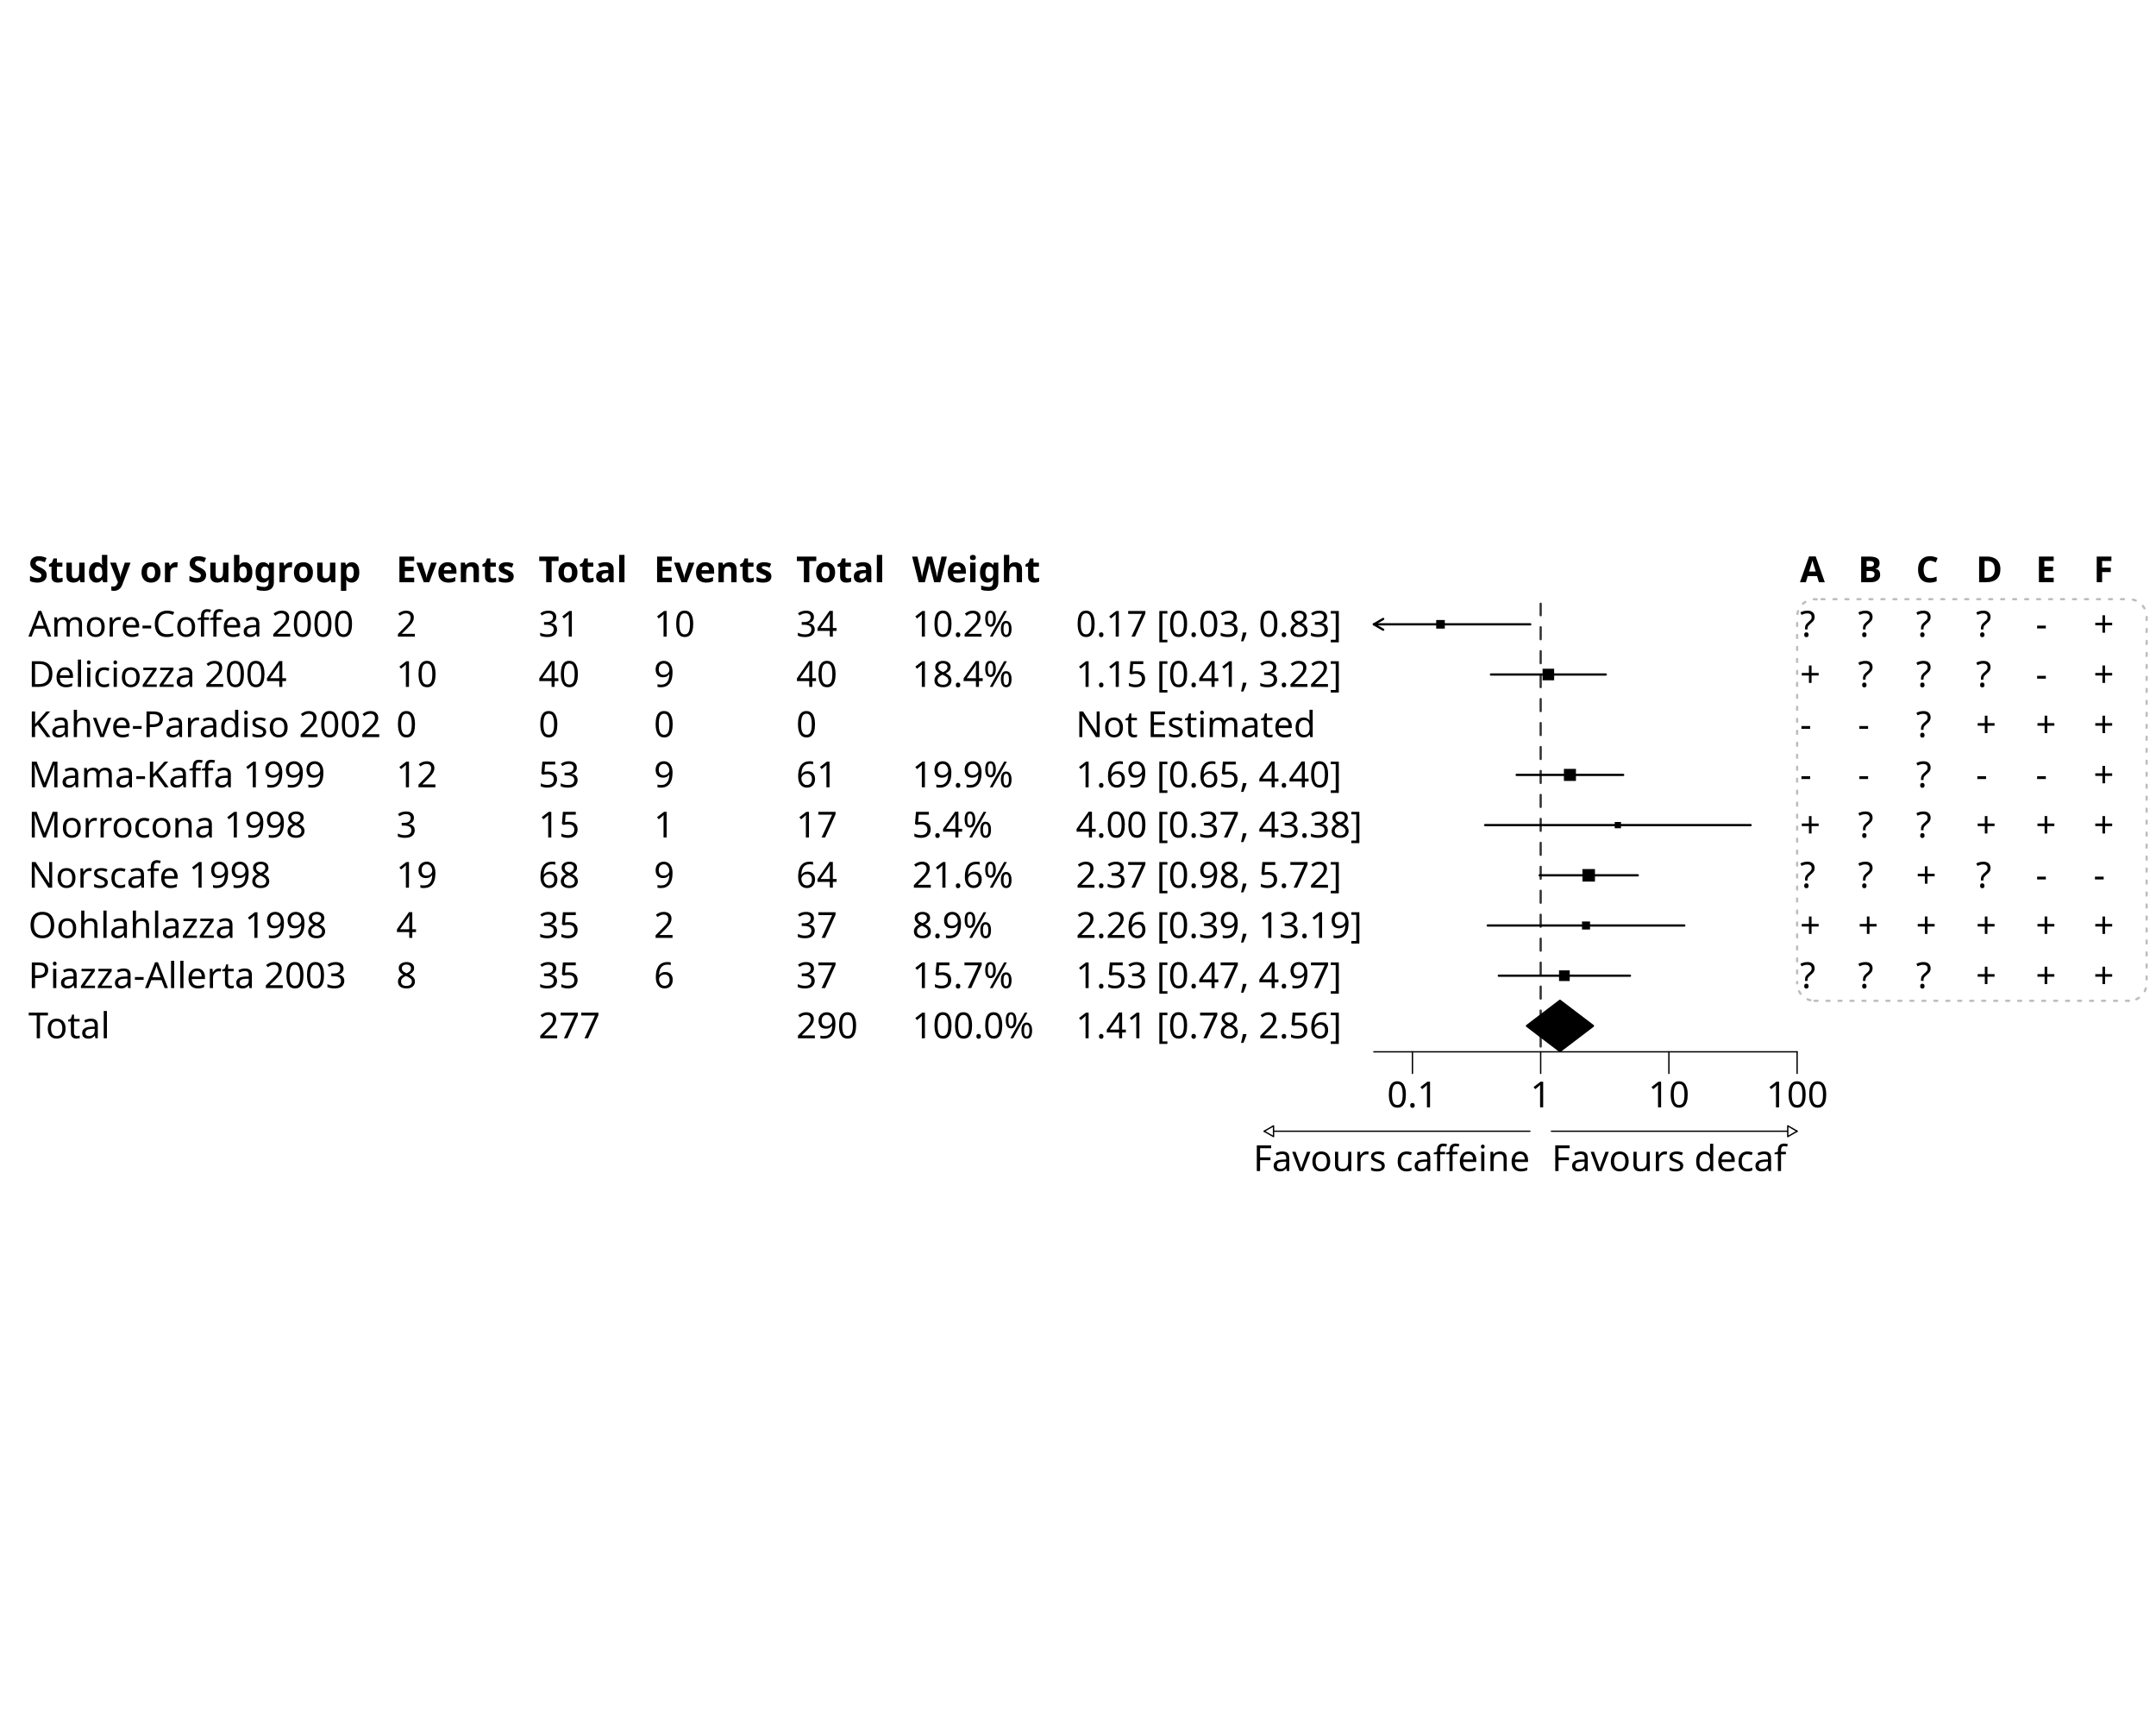
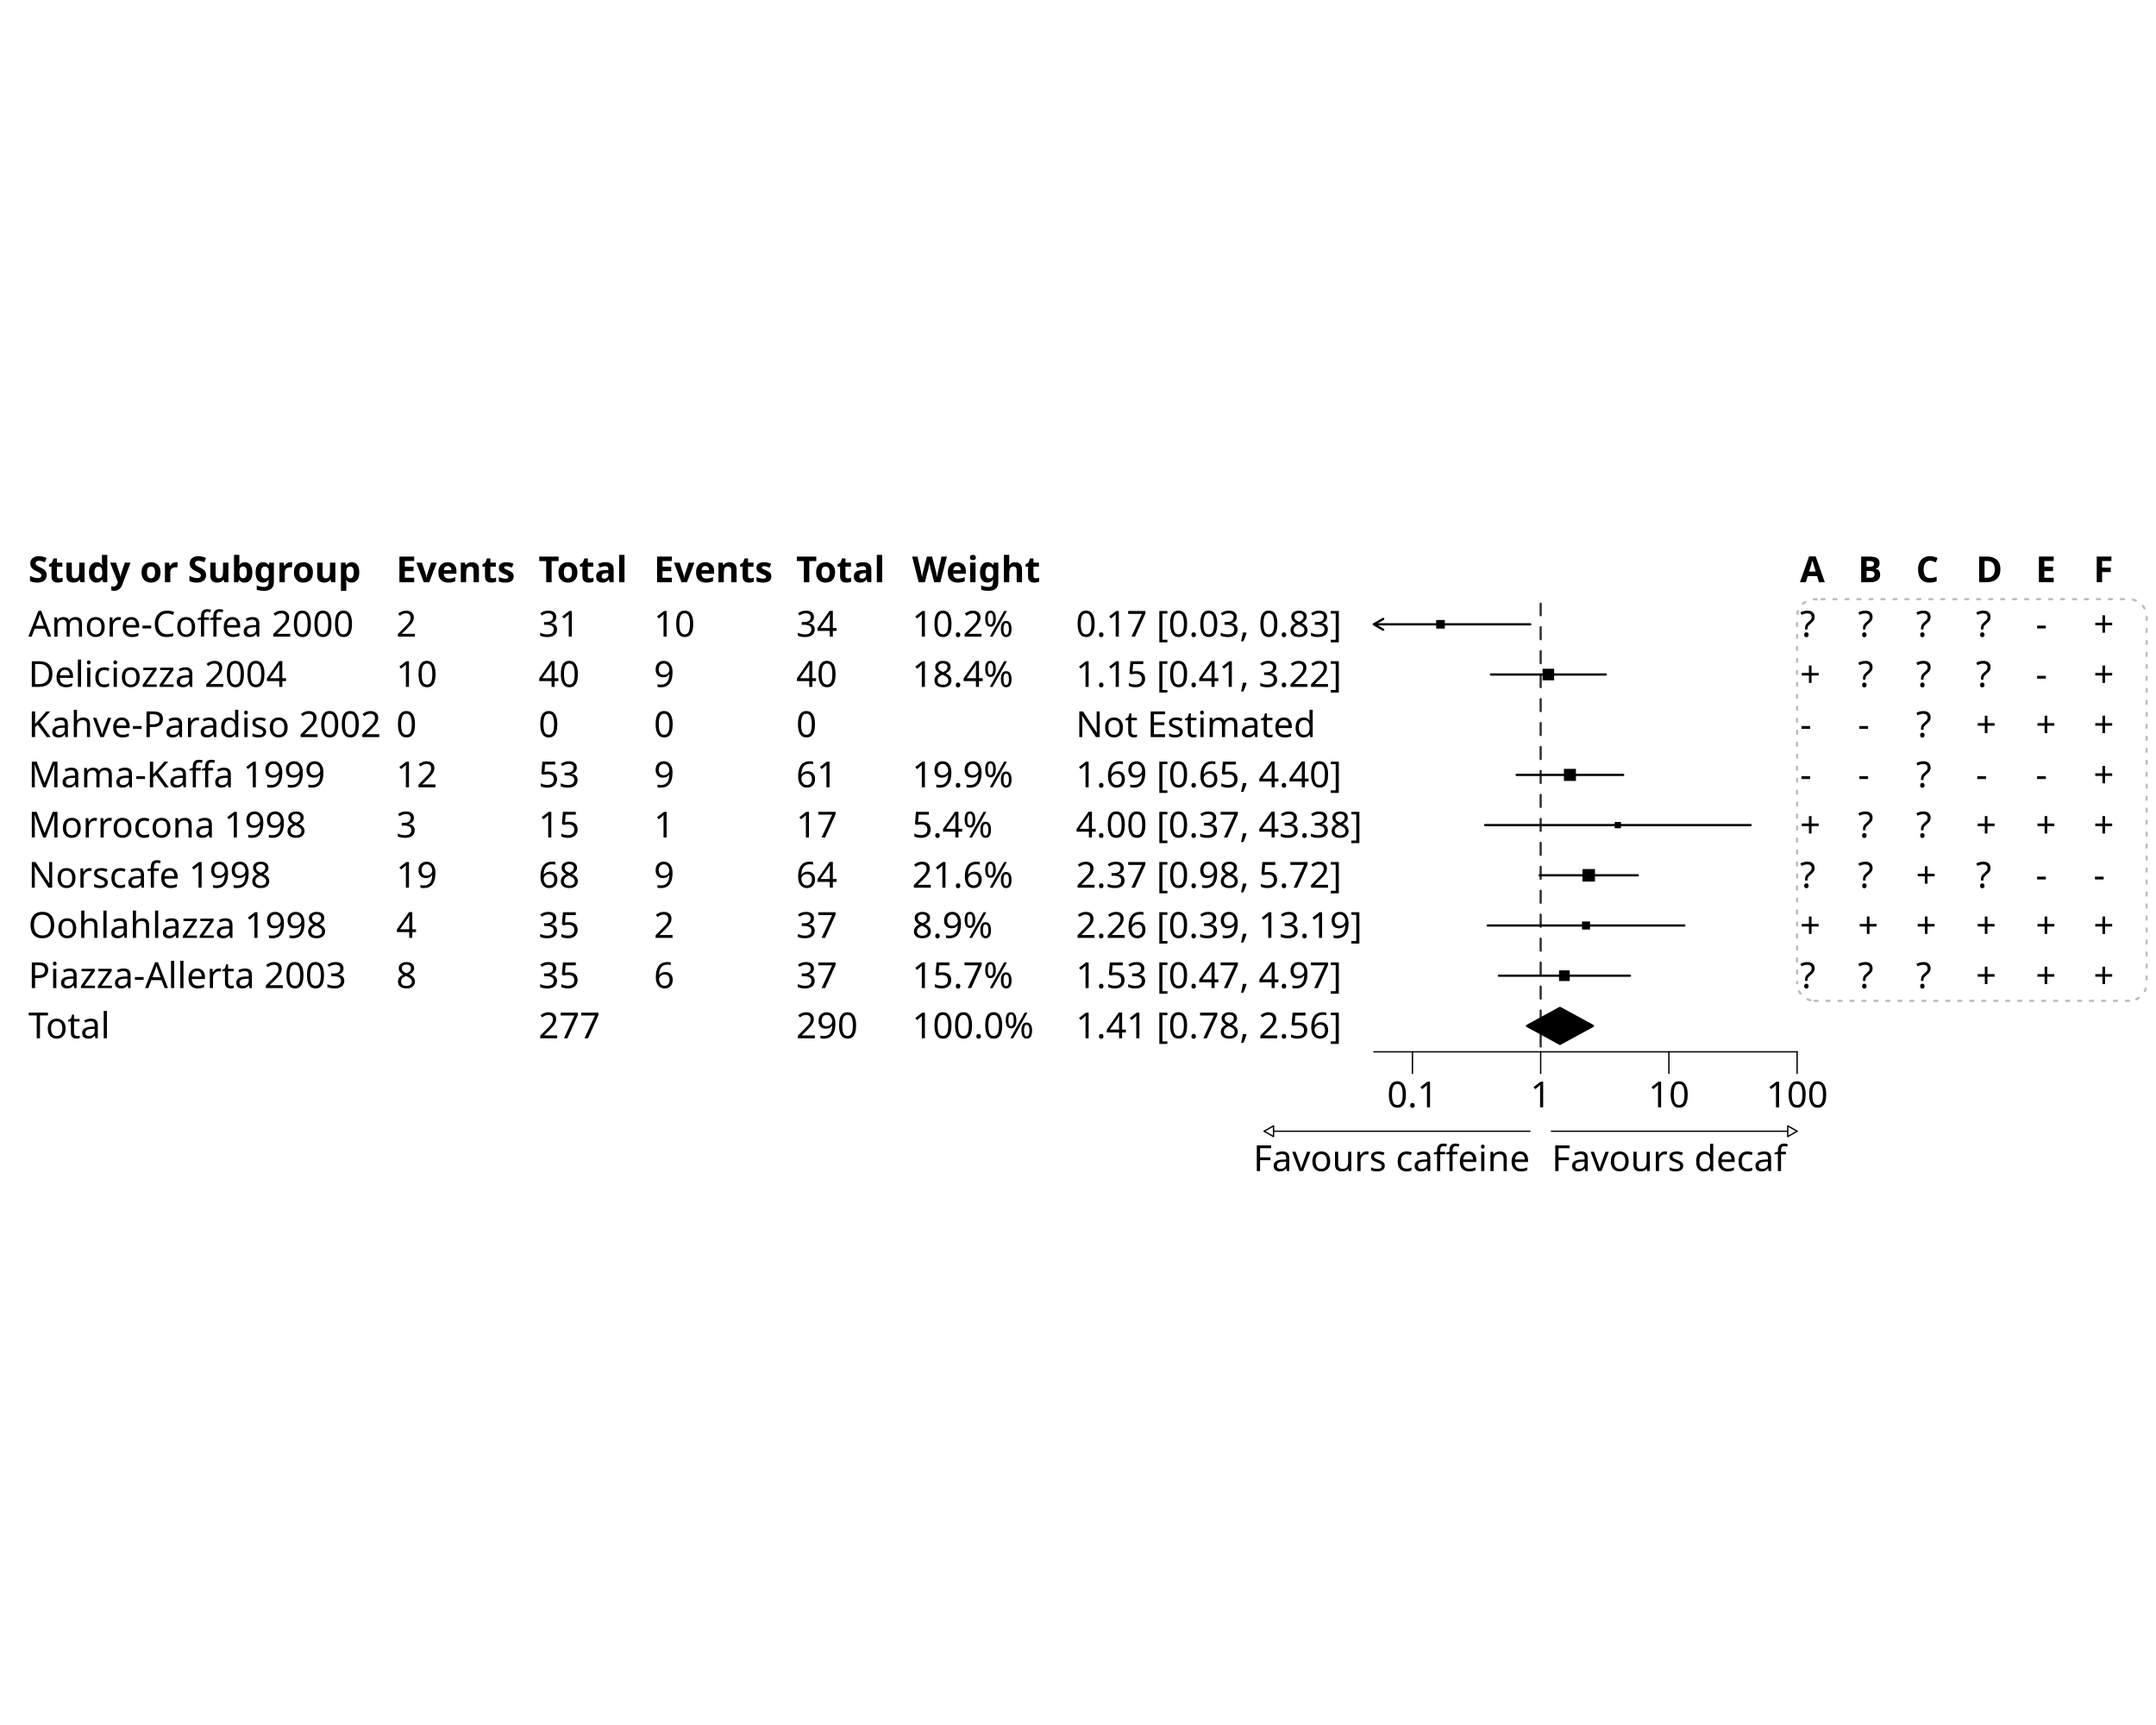
<svg xmlns="http://www.w3.org/2000/svg" class="svglite" data-engine-version="2.0" width="720.00pt" height="576.00pt" viewBox="0 0 720.00 576.00">
  <defs>
    <style type="text/css">
    .svglite line, .svglite polyline, .svglite polygon, .svglite path, .svglite rect, .svglite circle {
      fill: none;
      stroke: #000000;
      stroke-linecap: round;
      stroke-linejoin: round;
      stroke-miterlimit: 10.00;
    }
  </style>
  </defs>
  <rect width="100%" height="100%" style="stroke: none; fill: #FFFFFF;" />
  <defs>
    <clipPath id="cpMC4wMHw3MjAuMDB8MC4wMHw1NzYuMDA=">
      <rect x="0.00" y="0.00" width="720.00" height="576.00" />
    </clipPath>
  </defs>
  <g clip-path="url(#cpMC4wMHw3MjAuMDB8MC4wMHw1NzYuMDA=)">
    <rect x="3.13" y="180.49" width="126.77" height="19.60" style="stroke-width: 0.75; stroke: none; fill: #FFFFFF;" />
    <rect x="129.90" y="180.49" width="48.04" height="19.60" style="stroke-width: 0.75; stroke: none; fill: #FFFFFF;" />
    <rect x="177.94" y="180.49" width="38.01" height="19.60" style="stroke-width: 0.75; stroke: none; fill: #FFFFFF;" />
    <rect x="215.96" y="180.49" width="48.04" height="19.60" style="stroke-width: 0.75; stroke: none; fill: #FFFFFF;" />
    <rect x="263.99" y="180.49" width="38.01" height="19.60" style="stroke-width: 0.75; stroke: none; fill: #FFFFFF;" />
    <rect x="302.01" y="180.49" width="52.04" height="19.60" style="stroke-width: 0.75; stroke: none; fill: #FFFFFF;" />
    <rect x="354.05" y="180.49" width="104.75" height="19.60" style="stroke-width: 0.75; stroke: none; fill: #FFFFFF;" />
    <rect x="458.80" y="180.49" width="141.35" height="19.60" style="stroke-width: 0.75; stroke: none; fill: #FFFFFF;" />
    <rect x="600.15" y="180.49" width="19.34" height="19.60" style="stroke-width: 0.75; stroke: none; fill: #FFFFFF;" />
    <rect x="619.49" y="180.49" width="19.34" height="19.60" style="stroke-width: 0.75; stroke: none; fill: #FFFFFF;" />
    <rect x="638.84" y="180.49" width="20.01" height="19.60" style="stroke-width: 0.75; stroke: none; fill: #FFFFFF;" />
    <rect x="658.84" y="180.49" width="20.01" height="19.60" style="stroke-width: 0.75; stroke: none; fill: #FFFFFF;" />
    <rect x="678.85" y="180.49" width="19.34" height="19.60" style="stroke-width: 0.75; stroke: none; fill: #FFFFFF;" />
    <rect x="698.20" y="180.49" width="18.67" height="19.60" style="stroke-width: 0.75; stroke: none; fill: #FFFFFF;" />
    <rect x="3.13" y="200.08" width="126.77" height="16.76" style="stroke-width: 0.75; stroke: #FFFFFF; fill: #FFFFFF;" />
    <rect x="3.13" y="216.85" width="126.77" height="16.76" style="stroke-width: 0.75; stroke: #FFFFFF; fill: #FFFFFF;" />
    <rect x="3.13" y="233.61" width="126.77" height="16.76" style="stroke-width: 0.75; stroke: #FFFFFF; fill: #FFFFFF;" />
    <rect x="3.13" y="250.37" width="126.77" height="16.76" style="stroke-width: 0.75; stroke: #FFFFFF; fill: #FFFFFF;" />
    <rect x="3.13" y="267.13" width="126.77" height="16.76" style="stroke-width: 0.75; stroke: #FFFFFF; fill: #FFFFFF;" />
    <rect x="3.13" y="283.90" width="126.77" height="16.76" style="stroke-width: 0.75; stroke: #FFFFFF; fill: #FFFFFF;" />
    <rect x="3.13" y="300.66" width="126.77" height="16.76" style="stroke-width: 0.75; stroke: #FFFFFF; fill: #FFFFFF;" />
    <rect x="3.13" y="317.42" width="126.77" height="16.76" style="stroke-width: 0.75; stroke: #FFFFFF; fill: #FFFFFF;" />
    <rect x="3.13" y="334.18" width="126.77" height="16.76" style="stroke-width: 0.75; stroke: #FFFFFF; fill: #FFFFFF;" />
    <rect x="129.90" y="200.08" width="48.04" height="16.76" style="stroke-width: 0.75; stroke: #FFFFFF; fill: #FFFFFF;" />
    <rect x="129.90" y="216.85" width="48.04" height="16.76" style="stroke-width: 0.75; stroke: #FFFFFF; fill: #FFFFFF;" />
    <rect x="129.90" y="233.61" width="48.04" height="16.76" style="stroke-width: 0.75; stroke: #FFFFFF; fill: #FFFFFF;" />
    <rect x="129.90" y="250.37" width="48.04" height="16.76" style="stroke-width: 0.75; stroke: #FFFFFF; fill: #FFFFFF;" />
    <rect x="129.90" y="267.13" width="48.04" height="16.76" style="stroke-width: 0.75; stroke: #FFFFFF; fill: #FFFFFF;" />
    <rect x="129.90" y="283.90" width="48.04" height="16.76" style="stroke-width: 0.75; stroke: #FFFFFF; fill: #FFFFFF;" />
    <rect x="129.90" y="300.66" width="48.04" height="16.76" style="stroke-width: 0.75; stroke: #FFFFFF; fill: #FFFFFF;" />
    <rect x="129.90" y="317.42" width="48.04" height="16.76" style="stroke-width: 0.75; stroke: #FFFFFF; fill: #FFFFFF;" />
    <rect x="129.90" y="334.18" width="48.04" height="16.76" style="stroke-width: 0.75; stroke: #FFFFFF; fill: #FFFFFF;" />
    <rect x="177.94" y="200.08" width="38.01" height="16.76" style="stroke-width: 0.75; stroke: #FFFFFF; fill: #FFFFFF;" />
    <rect x="177.94" y="216.85" width="38.01" height="16.76" style="stroke-width: 0.75; stroke: #FFFFFF; fill: #FFFFFF;" />
    <rect x="177.94" y="233.61" width="38.01" height="16.76" style="stroke-width: 0.75; stroke: #FFFFFF; fill: #FFFFFF;" />
    <rect x="177.94" y="250.37" width="38.01" height="16.76" style="stroke-width: 0.75; stroke: #FFFFFF; fill: #FFFFFF;" />
    <rect x="177.94" y="267.13" width="38.01" height="16.76" style="stroke-width: 0.75; stroke: #FFFFFF; fill: #FFFFFF;" />
    <rect x="177.94" y="283.90" width="38.01" height="16.76" style="stroke-width: 0.75; stroke: #FFFFFF; fill: #FFFFFF;" />
    <rect x="177.94" y="300.66" width="38.01" height="16.76" style="stroke-width: 0.75; stroke: #FFFFFF; fill: #FFFFFF;" />
    <rect x="177.94" y="317.42" width="38.01" height="16.76" style="stroke-width: 0.75; stroke: #FFFFFF; fill: #FFFFFF;" />
    <rect x="177.94" y="334.18" width="38.01" height="16.76" style="stroke-width: 0.75; stroke: #FFFFFF; fill: #FFFFFF;" />
    <rect x="215.96" y="200.08" width="48.04" height="16.76" style="stroke-width: 0.75; stroke: #FFFFFF; fill: #FFFFFF;" />
    <rect x="215.96" y="216.85" width="48.04" height="16.76" style="stroke-width: 0.75; stroke: #FFFFFF; fill: #FFFFFF;" />
    <rect x="215.96" y="233.61" width="48.04" height="16.76" style="stroke-width: 0.75; stroke: #FFFFFF; fill: #FFFFFF;" />
    <rect x="215.96" y="250.37" width="48.04" height="16.76" style="stroke-width: 0.75; stroke: #FFFFFF; fill: #FFFFFF;" />
    <rect x="215.96" y="267.13" width="48.04" height="16.76" style="stroke-width: 0.75; stroke: #FFFFFF; fill: #FFFFFF;" />
    <rect x="215.96" y="283.90" width="48.04" height="16.76" style="stroke-width: 0.75; stroke: #FFFFFF; fill: #FFFFFF;" />
    <rect x="215.96" y="300.66" width="48.04" height="16.76" style="stroke-width: 0.75; stroke: #FFFFFF; fill: #FFFFFF;" />
    <rect x="215.96" y="317.42" width="48.04" height="16.76" style="stroke-width: 0.75; stroke: #FFFFFF; fill: #FFFFFF;" />
    <rect x="215.96" y="334.18" width="48.04" height="16.76" style="stroke-width: 0.75; stroke: #FFFFFF; fill: #FFFFFF;" />
    <rect x="263.99" y="200.08" width="38.01" height="16.76" style="stroke-width: 0.75; stroke: #FFFFFF; fill: #FFFFFF;" />
    <rect x="263.99" y="216.85" width="38.01" height="16.76" style="stroke-width: 0.75; stroke: #FFFFFF; fill: #FFFFFF;" />
    <rect x="263.99" y="233.61" width="38.01" height="16.76" style="stroke-width: 0.75; stroke: #FFFFFF; fill: #FFFFFF;" />
    <rect x="263.99" y="250.37" width="38.01" height="16.76" style="stroke-width: 0.75; stroke: #FFFFFF; fill: #FFFFFF;" />
    <rect x="263.99" y="267.13" width="38.01" height="16.76" style="stroke-width: 0.75; stroke: #FFFFFF; fill: #FFFFFF;" />
    <rect x="263.99" y="283.90" width="38.01" height="16.76" style="stroke-width: 0.75; stroke: #FFFFFF; fill: #FFFFFF;" />
    <rect x="263.99" y="300.66" width="38.01" height="16.76" style="stroke-width: 0.75; stroke: #FFFFFF; fill: #FFFFFF;" />
    <rect x="263.99" y="317.42" width="38.01" height="16.76" style="stroke-width: 0.75; stroke: #FFFFFF; fill: #FFFFFF;" />
    <rect x="263.99" y="334.18" width="38.01" height="16.76" style="stroke-width: 0.75; stroke: #FFFFFF; fill: #FFFFFF;" />
    <rect x="302.01" y="200.08" width="52.04" height="16.76" style="stroke-width: 0.75; stroke: #FFFFFF; fill: #FFFFFF;" />
    <rect x="302.01" y="216.85" width="52.04" height="16.76" style="stroke-width: 0.75; stroke: #FFFFFF; fill: #FFFFFF;" />
    <rect x="302.01" y="233.61" width="52.04" height="16.76" style="stroke-width: 0.75; stroke: #FFFFFF; fill: #FFFFFF;" />
    <rect x="302.01" y="250.37" width="52.04" height="16.76" style="stroke-width: 0.75; stroke: #FFFFFF; fill: #FFFFFF;" />
    <rect x="302.01" y="267.13" width="52.04" height="16.76" style="stroke-width: 0.75; stroke: #FFFFFF; fill: #FFFFFF;" />
    <rect x="302.01" y="283.90" width="52.04" height="16.76" style="stroke-width: 0.75; stroke: #FFFFFF; fill: #FFFFFF;" />
    <rect x="302.01" y="300.66" width="52.04" height="16.76" style="stroke-width: 0.75; stroke: #FFFFFF; fill: #FFFFFF;" />
    <rect x="302.01" y="317.42" width="52.04" height="16.76" style="stroke-width: 0.75; stroke: #FFFFFF; fill: #FFFFFF;" />
    <rect x="302.01" y="334.18" width="52.04" height="16.76" style="stroke-width: 0.75; stroke: #FFFFFF; fill: #FFFFFF;" />
    <rect x="354.05" y="200.08" width="104.75" height="16.76" style="stroke-width: 0.75; stroke: #FFFFFF; fill: #FFFFFF;" />
    <rect x="354.05" y="216.85" width="104.75" height="16.76" style="stroke-width: 0.75; stroke: #FFFFFF; fill: #FFFFFF;" />
    <rect x="354.05" y="233.61" width="104.75" height="16.76" style="stroke-width: 0.75; stroke: #FFFFFF; fill: #FFFFFF;" />
    <rect x="354.05" y="250.37" width="104.75" height="16.76" style="stroke-width: 0.75; stroke: #FFFFFF; fill: #FFFFFF;" />
    <rect x="354.05" y="267.13" width="104.75" height="16.76" style="stroke-width: 0.75; stroke: #FFFFFF; fill: #FFFFFF;" />
    <rect x="354.05" y="283.90" width="104.75" height="16.76" style="stroke-width: 0.75; stroke: #FFFFFF; fill: #FFFFFF;" />
    <rect x="354.05" y="300.66" width="104.75" height="16.76" style="stroke-width: 0.75; stroke: #FFFFFF; fill: #FFFFFF;" />
    <rect x="354.05" y="317.42" width="104.75" height="16.76" style="stroke-width: 0.75; stroke: #FFFFFF; fill: #FFFFFF;" />
    <rect x="354.05" y="334.18" width="104.75" height="16.76" style="stroke-width: 0.75; stroke: #FFFFFF; fill: #FFFFFF;" />
    <rect x="458.80" y="200.08" width="141.35" height="16.76" style="stroke-width: 0.75; stroke: #FFFFFF; fill: #FFFFFF;" />
    <rect x="458.80" y="216.85" width="141.35" height="16.76" style="stroke-width: 0.75; stroke: #FFFFFF; fill: #FFFFFF;" />
    <rect x="458.80" y="233.61" width="141.35" height="16.76" style="stroke-width: 0.75; stroke: #FFFFFF; fill: #FFFFFF;" />
    <rect x="458.80" y="250.37" width="141.35" height="16.76" style="stroke-width: 0.75; stroke: #FFFFFF; fill: #FFFFFF;" />
    <rect x="458.80" y="267.13" width="141.35" height="16.76" style="stroke-width: 0.75; stroke: #FFFFFF; fill: #FFFFFF;" />
    <rect x="458.80" y="283.90" width="141.35" height="16.76" style="stroke-width: 0.75; stroke: #FFFFFF; fill: #FFFFFF;" />
    <rect x="458.80" y="300.66" width="141.35" height="16.76" style="stroke-width: 0.75; stroke: #FFFFFF; fill: #FFFFFF;" />
    <rect x="458.80" y="317.42" width="141.35" height="16.76" style="stroke-width: 0.75; stroke: #FFFFFF; fill: #FFFFFF;" />
    <rect x="458.80" y="334.18" width="141.35" height="16.76" style="stroke-width: 0.75; stroke: #FFFFFF; fill: #FFFFFF;" />
    <rect x="600.15" y="200.08" width="19.34" height="16.76" style="stroke-width: 0.75; stroke: #FFFFFF; fill: #FFFFFF;" />
    <rect x="600.15" y="216.85" width="19.34" height="16.76" style="stroke-width: 0.75; stroke: #FFFFFF; fill: #FFFFFF;" />
    <rect x="600.15" y="233.61" width="19.34" height="16.76" style="stroke-width: 0.75; stroke: #FFFFFF; fill: #FFFFFF;" />
    <rect x="600.15" y="250.37" width="19.34" height="16.76" style="stroke-width: 0.75; stroke: #FFFFFF; fill: #FFFFFF;" />
    <rect x="600.15" y="267.13" width="19.34" height="16.76" style="stroke-width: 0.75; stroke: #FFFFFF; fill: #FFFFFF;" />
    <rect x="600.15" y="283.90" width="19.34" height="16.76" style="stroke-width: 0.75; stroke: #FFFFFF; fill: #FFFFFF;" />
    <rect x="600.15" y="300.66" width="19.34" height="16.76" style="stroke-width: 0.75; stroke: #FFFFFF; fill: #FFFFFF;" />
    <rect x="600.15" y="317.42" width="19.34" height="16.76" style="stroke-width: 0.75; stroke: #FFFFFF; fill: #FFFFFF;" />
    <rect x="600.15" y="334.18" width="19.34" height="16.76" style="stroke-width: 0.75; stroke: #FFFFFF; fill: #FFFFFF;" />
    <rect x="619.49" y="200.08" width="19.34" height="16.76" style="stroke-width: 0.75; stroke: #FFFFFF; fill: #FFFFFF;" />
    <rect x="619.49" y="216.85" width="19.34" height="16.76" style="stroke-width: 0.75; stroke: #FFFFFF; fill: #FFFFFF;" />
    <rect x="619.49" y="233.61" width="19.34" height="16.76" style="stroke-width: 0.75; stroke: #FFFFFF; fill: #FFFFFF;" />
    <rect x="619.49" y="250.37" width="19.34" height="16.76" style="stroke-width: 0.75; stroke: #FFFFFF; fill: #FFFFFF;" />
    <rect x="619.49" y="267.13" width="19.34" height="16.76" style="stroke-width: 0.75; stroke: #FFFFFF; fill: #FFFFFF;" />
    <rect x="619.49" y="283.90" width="19.34" height="16.76" style="stroke-width: 0.75; stroke: #FFFFFF; fill: #FFFFFF;" />
    <rect x="619.49" y="300.66" width="19.34" height="16.76" style="stroke-width: 0.75; stroke: #FFFFFF; fill: #FFFFFF;" />
    <rect x="619.49" y="317.42" width="19.34" height="16.76" style="stroke-width: 0.75; stroke: #FFFFFF; fill: #FFFFFF;" />
    <rect x="619.49" y="334.18" width="19.34" height="16.76" style="stroke-width: 0.75; stroke: #FFFFFF; fill: #FFFFFF;" />
    <rect x="638.84" y="200.08" width="20.01" height="16.76" style="stroke-width: 0.75; stroke: #FFFFFF; fill: #FFFFFF;" />
    <rect x="638.84" y="216.85" width="20.01" height="16.76" style="stroke-width: 0.75; stroke: #FFFFFF; fill: #FFFFFF;" />
    <rect x="638.84" y="233.61" width="20.01" height="16.76" style="stroke-width: 0.75; stroke: #FFFFFF; fill: #FFFFFF;" />
    <rect x="638.84" y="250.37" width="20.01" height="16.76" style="stroke-width: 0.75; stroke: #FFFFFF; fill: #FFFFFF;" />
    <rect x="638.84" y="267.13" width="20.01" height="16.76" style="stroke-width: 0.75; stroke: #FFFFFF; fill: #FFFFFF;" />
    <rect x="638.84" y="283.90" width="20.01" height="16.76" style="stroke-width: 0.75; stroke: #FFFFFF; fill: #FFFFFF;" />
    <rect x="638.84" y="300.66" width="20.01" height="16.76" style="stroke-width: 0.75; stroke: #FFFFFF; fill: #FFFFFF;" />
    <rect x="638.84" y="317.42" width="20.01" height="16.76" style="stroke-width: 0.75; stroke: #FFFFFF; fill: #FFFFFF;" />
    <rect x="638.84" y="334.18" width="20.01" height="16.76" style="stroke-width: 0.75; stroke: #FFFFFF; fill: #FFFFFF;" />
    <rect x="658.84" y="200.08" width="20.01" height="16.76" style="stroke-width: 0.75; stroke: #FFFFFF; fill: #FFFFFF;" />
    <rect x="658.84" y="216.85" width="20.01" height="16.76" style="stroke-width: 0.75; stroke: #FFFFFF; fill: #FFFFFF;" />
    <rect x="658.84" y="233.61" width="20.01" height="16.76" style="stroke-width: 0.75; stroke: #FFFFFF; fill: #FFFFFF;" />
    <rect x="658.84" y="250.37" width="20.01" height="16.76" style="stroke-width: 0.75; stroke: #FFFFFF; fill: #FFFFFF;" />
    <rect x="658.84" y="267.13" width="20.01" height="16.76" style="stroke-width: 0.75; stroke: #FFFFFF; fill: #FFFFFF;" />
    <rect x="658.84" y="283.90" width="20.01" height="16.76" style="stroke-width: 0.75; stroke: #FFFFFF; fill: #FFFFFF;" />
    <rect x="658.84" y="300.66" width="20.01" height="16.76" style="stroke-width: 0.75; stroke: #FFFFFF; fill: #FFFFFF;" />
    <rect x="658.84" y="317.42" width="20.01" height="16.76" style="stroke-width: 0.75; stroke: #FFFFFF; fill: #FFFFFF;" />
    <rect x="658.84" y="334.18" width="20.01" height="16.76" style="stroke-width: 0.75; stroke: #FFFFFF; fill: #FFFFFF;" />
    <rect x="678.85" y="200.08" width="19.34" height="16.76" style="stroke-width: 0.75; stroke: #FFFFFF; fill: #FFFFFF;" />
    <rect x="678.85" y="216.85" width="19.34" height="16.76" style="stroke-width: 0.75; stroke: #FFFFFF; fill: #FFFFFF;" />
    <rect x="678.85" y="233.61" width="19.34" height="16.76" style="stroke-width: 0.75; stroke: #FFFFFF; fill: #FFFFFF;" />
    <rect x="678.85" y="250.37" width="19.34" height="16.76" style="stroke-width: 0.75; stroke: #FFFFFF; fill: #FFFFFF;" />
    <rect x="678.85" y="267.13" width="19.34" height="16.76" style="stroke-width: 0.75; stroke: #FFFFFF; fill: #FFFFFF;" />
    <rect x="678.85" y="283.90" width="19.34" height="16.76" style="stroke-width: 0.75; stroke: #FFFFFF; fill: #FFFFFF;" />
    <rect x="678.85" y="300.66" width="19.34" height="16.76" style="stroke-width: 0.75; stroke: #FFFFFF; fill: #FFFFFF;" />
    <rect x="678.85" y="317.42" width="19.34" height="16.76" style="stroke-width: 0.75; stroke: #FFFFFF; fill: #FFFFFF;" />
    <rect x="678.85" y="334.18" width="19.34" height="16.76" style="stroke-width: 0.75; stroke: #FFFFFF; fill: #FFFFFF;" />
    <rect x="698.20" y="200.08" width="18.67" height="16.76" style="stroke-width: 0.75; stroke: #FFFFFF; fill: #FFFFFF;" />
    <rect x="698.20" y="216.85" width="18.67" height="16.76" style="stroke-width: 0.75; stroke: #FFFFFF; fill: #FFFFFF;" />
    <rect x="698.20" y="233.61" width="18.67" height="16.76" style="stroke-width: 0.75; stroke: #FFFFFF; fill: #FFFFFF;" />
    <rect x="698.20" y="250.37" width="18.67" height="16.76" style="stroke-width: 0.75; stroke: #FFFFFF; fill: #FFFFFF;" />
    <rect x="698.20" y="267.13" width="18.67" height="16.76" style="stroke-width: 0.75; stroke: #FFFFFF; fill: #FFFFFF;" />
    <rect x="698.20" y="283.90" width="18.67" height="16.76" style="stroke-width: 0.75; stroke: #FFFFFF; fill: #FFFFFF;" />
    <rect x="698.20" y="300.66" width="18.67" height="16.76" style="stroke-width: 0.75; stroke: #FFFFFF; fill: #FFFFFF;" />
    <rect x="698.20" y="317.42" width="18.67" height="16.76" style="stroke-width: 0.75; stroke: #FFFFFF; fill: #FFFFFF;" />
    <rect x="698.20" y="334.18" width="18.67" height="16.76" style="stroke-width: 0.75; stroke: #FFFFFF; fill: #FFFFFF;" />
    <polygon points="605.98,334.18 711.03,334.18 710.79,334.18 711.73,334.14 712.65,333.95 713.53,333.62 714.34,333.15 715.07,332.56 715.69,331.85 716.20,331.06 716.56,330.19 716.79,329.28 716.87,328.35 716.87,328.35 716.87,205.92 716.87,205.92 716.79,204.98 716.56,204.07 716.20,203.21 715.69,202.41 715.07,201.71 714.34,201.12 713.53,200.65 712.65,200.31 711.73,200.13 711.03,200.08 605.98,200.08 606.69,200.13 605.75,200.09 604.82,200.20 603.91,200.46 603.07,200.87 602.29,201.40 601.62,202.05 601.05,202.80 600.61,203.63 600.32,204.52 600.17,205.45 600.15,205.92 600.15,328.35 600.17,327.88 600.17,328.82 600.32,329.74 600.61,330.63 601.05,331.47 601.62,332.22 602.29,332.87 603.07,333.40 603.91,333.80 604.82,334.06 605.75,334.18 " style="stroke-width: 0.75; stroke: #BDBDBD; stroke-dasharray: 1.00,3.00; fill: #FFFFFF;" />
    <text x="9.47" y="194.41" style="font-size: 12.00px; font-weight: bold; font-family: sans;" textLength="100.08px" lengthAdjust="spacingAndGlyphs">Study or Subgroup</text>
    <text x="9.47" y="212.59" style="font-size: 12.00px; font-family: sans;" textLength="104.74px" lengthAdjust="spacingAndGlyphs">Amore-Coffea 2000</text>
    <text x="132.31" y="194.41" style="font-size: 12.00px; font-weight: bold; font-family: sans;" textLength="36.70px" lengthAdjust="spacingAndGlyphs">Events</text>
    <text x="9.47" y="229.36" style="font-size: 12.00px; font-family: sans;" textLength="84.73px" lengthAdjust="spacingAndGlyphs">Deliciozza 2004</text>
    <text x="179.84" y="194.41" style="font-size: 12.00px; font-weight: bold; font-family: sans;" textLength="26.68px" lengthAdjust="spacingAndGlyphs">Total</text>
    <text x="9.47" y="246.12" style="font-size: 12.00px; font-family: sans;" textLength="115.43px" lengthAdjust="spacingAndGlyphs">Kahve-Paradiso 2002</text>
    <text x="218.36" y="194.41" style="font-size: 12.00px; font-weight: bold; font-family: sans;" textLength="36.70px" lengthAdjust="spacingAndGlyphs">Events</text>
    <text x="9.47" y="262.88" style="font-size: 12.00px; font-family: sans;" textLength="95.40px" lengthAdjust="spacingAndGlyphs">Mama-Kaffa 1999</text>
    <text x="265.89" y="194.41" style="font-size: 12.00px; font-weight: bold; font-family: sans;" textLength="26.68px" lengthAdjust="spacingAndGlyphs">Total</text>
    <text x="9.47" y="279.64" style="font-size: 12.00px; font-family: sans;" textLength="87.40px" lengthAdjust="spacingAndGlyphs">Morrocona 1998</text>
    <text x="304.61" y="194.41" style="font-size: 12.00px; font-weight: bold; font-family: sans;" textLength="37.35px" lengthAdjust="spacingAndGlyphs">Weight</text>
    <text x="9.47" y="296.41" style="font-size: 12.00px; font-family: sans;" textLength="78.06px" lengthAdjust="spacingAndGlyphs">Norscafe 1998</text>
    <text x="9.47" y="313.17" style="font-size: 12.00px; font-family: sans;" textLength="96.75px" lengthAdjust="spacingAndGlyphs">Oohlahlazza 1998</text>
    <text x="9.47" y="329.93" style="font-size: 12.00px; font-family: sans;" textLength="104.07px" lengthAdjust="spacingAndGlyphs">Piazza-Allerta 2003</text>
    <text x="601.11" y="194.41" style="font-size: 12.00px; font-weight: bold; font-family: sans;" textLength="8.01px" lengthAdjust="spacingAndGlyphs">A</text>
    <text x="9.47" y="346.69" style="font-size: 12.00px; font-family: sans;" textLength="26.68px" lengthAdjust="spacingAndGlyphs">Total</text>
    <text x="620.46" y="194.41" style="font-size: 12.00px; font-weight: bold; font-family: sans;" textLength="8.01px" lengthAdjust="spacingAndGlyphs">B</text>
    <text x="132.31" y="212.59" style="font-size: 12.00px; font-family: sans;" textLength="6.67px" lengthAdjust="spacingAndGlyphs">2</text>
    <text x="639.84" y="194.41" style="font-size: 12.00px; font-weight: bold; font-family: sans;" textLength="8.67px" lengthAdjust="spacingAndGlyphs">C</text>
    <text x="132.31" y="229.36" style="font-size: 12.00px; font-family: sans;" textLength="13.35px" lengthAdjust="spacingAndGlyphs">10</text>
    <text x="659.85" y="194.41" style="font-size: 12.00px; font-weight: bold; font-family: sans;" textLength="8.67px" lengthAdjust="spacingAndGlyphs">D</text>
    <text x="132.31" y="246.12" style="font-size: 12.00px; font-family: sans;" textLength="6.67px" lengthAdjust="spacingAndGlyphs">0</text>
    <text x="679.82" y="194.41" style="font-size: 12.00px; font-weight: bold; font-family: sans;" textLength="8.01px" lengthAdjust="spacingAndGlyphs">E</text>
    <text x="132.31" y="262.88" style="font-size: 12.00px; font-family: sans;" textLength="13.35px" lengthAdjust="spacingAndGlyphs">12</text>
    <text x="699.13" y="194.41" style="font-size: 12.00px; font-weight: bold; font-family: sans;" textLength="7.33px" lengthAdjust="spacingAndGlyphs">F</text>
    <text x="132.31" y="279.64" style="font-size: 12.00px; font-family: sans;" textLength="6.67px" lengthAdjust="spacingAndGlyphs">3</text>
    <text x="132.31" y="296.41" style="font-size: 12.00px; font-family: sans;" textLength="13.35px" lengthAdjust="spacingAndGlyphs">19</text>
    <text x="132.31" y="313.17" style="font-size: 12.00px; font-family: sans;" textLength="6.67px" lengthAdjust="spacingAndGlyphs">4</text>
    <text x="132.31" y="329.93" style="font-size: 12.00px; font-family: sans;" textLength="6.67px" lengthAdjust="spacingAndGlyphs">8</text>
    <text x="179.84" y="212.59" style="font-size: 12.00px; font-family: sans;" textLength="16.68px" lengthAdjust="spacingAndGlyphs"> 31</text>
    <text x="179.84" y="229.36" style="font-size: 12.00px; font-family: sans;" textLength="16.68px" lengthAdjust="spacingAndGlyphs"> 40</text>
    <text x="179.84" y="246.12" style="font-size: 12.00px; font-family: sans;" textLength="13.34px" lengthAdjust="spacingAndGlyphs">  0</text>
    <text x="179.84" y="262.88" style="font-size: 12.00px; font-family: sans;" textLength="16.68px" lengthAdjust="spacingAndGlyphs"> 53</text>
    <text x="179.84" y="279.64" style="font-size: 12.00px; font-family: sans;" textLength="16.68px" lengthAdjust="spacingAndGlyphs"> 15</text>
    <text x="179.84" y="296.41" style="font-size: 12.00px; font-family: sans;" textLength="16.68px" lengthAdjust="spacingAndGlyphs"> 68</text>
    <text x="179.84" y="313.17" style="font-size: 12.00px; font-family: sans;" textLength="16.68px" lengthAdjust="spacingAndGlyphs"> 35</text>
    <text x="179.84" y="329.93" style="font-size: 12.00px; font-family: sans;" textLength="16.68px" lengthAdjust="spacingAndGlyphs"> 35</text>
    <text x="179.84" y="346.69" style="font-size: 12.00px; font-family: sans;" textLength="20.02px" lengthAdjust="spacingAndGlyphs">277</text>
    <text x="218.36" y="212.59" style="font-size: 12.00px; font-family: sans;" textLength="13.35px" lengthAdjust="spacingAndGlyphs">10</text>
    <text x="218.36" y="229.36" style="font-size: 12.00px; font-family: sans;" textLength="6.67px" lengthAdjust="spacingAndGlyphs">9</text>
    <text x="218.36" y="246.12" style="font-size: 12.00px; font-family: sans;" textLength="6.67px" lengthAdjust="spacingAndGlyphs">0</text>
    <text x="218.36" y="262.88" style="font-size: 12.00px; font-family: sans;" textLength="6.67px" lengthAdjust="spacingAndGlyphs">9</text>
    <text x="218.36" y="279.64" style="font-size: 12.00px; font-family: sans;" textLength="6.67px" lengthAdjust="spacingAndGlyphs">1</text>
    <text x="218.36" y="296.41" style="font-size: 12.00px; font-family: sans;" textLength="6.67px" lengthAdjust="spacingAndGlyphs">9</text>
    <text x="218.36" y="313.17" style="font-size: 12.00px; font-family: sans;" textLength="6.67px" lengthAdjust="spacingAndGlyphs">2</text>
    <text x="218.36" y="329.93" style="font-size: 12.00px; font-family: sans;" textLength="6.67px" lengthAdjust="spacingAndGlyphs">6</text>
    <text x="265.89" y="212.59" style="font-size: 12.00px; font-family: sans;" textLength="16.68px" lengthAdjust="spacingAndGlyphs"> 34</text>
    <text x="265.89" y="229.36" style="font-size: 12.00px; font-family: sans;" textLength="16.68px" lengthAdjust="spacingAndGlyphs"> 40</text>
    <text x="265.89" y="246.12" style="font-size: 12.00px; font-family: sans;" textLength="13.34px" lengthAdjust="spacingAndGlyphs">  0</text>
    <text x="265.89" y="262.88" style="font-size: 12.00px; font-family: sans;" textLength="16.68px" lengthAdjust="spacingAndGlyphs"> 61</text>
    <text x="265.89" y="279.64" style="font-size: 12.00px; font-family: sans;" textLength="16.68px" lengthAdjust="spacingAndGlyphs"> 17</text>
    <text x="265.89" y="296.41" style="font-size: 12.00px; font-family: sans;" textLength="16.68px" lengthAdjust="spacingAndGlyphs"> 64</text>
    <text x="265.89" y="313.17" style="font-size: 12.00px; font-family: sans;" textLength="16.68px" lengthAdjust="spacingAndGlyphs"> 37</text>
    <text x="265.89" y="329.93" style="font-size: 12.00px; font-family: sans;" textLength="16.68px" lengthAdjust="spacingAndGlyphs"> 37</text>
    <text x="265.89" y="346.69" style="font-size: 12.00px; font-family: sans;" textLength="20.02px" lengthAdjust="spacingAndGlyphs">290</text>
    <text x="304.61" y="212.59" style="font-size: 12.00px; font-family: sans;" textLength="34.03px" lengthAdjust="spacingAndGlyphs">10.2%</text>
    <text x="304.61" y="229.36" style="font-size: 12.00px; font-family: sans;" textLength="34.03px" lengthAdjust="spacingAndGlyphs">18.4%</text>
    <text x="304.61" y="262.88" style="font-size: 12.00px; font-family: sans;" textLength="34.03px" lengthAdjust="spacingAndGlyphs">19.9%</text>
    <text x="304.61" y="279.64" style="font-size: 12.00px; font-family: sans;" textLength="27.35px" lengthAdjust="spacingAndGlyphs">5.4%</text>
    <text x="304.61" y="296.41" style="font-size: 12.00px; font-family: sans;" textLength="34.03px" lengthAdjust="spacingAndGlyphs">21.6%</text>
    <text x="304.61" y="313.17" style="font-size: 12.00px; font-family: sans;" textLength="27.35px" lengthAdjust="spacingAndGlyphs">8.9%</text>
    <text x="304.61" y="329.93" style="font-size: 12.00px; font-family: sans;" textLength="34.03px" lengthAdjust="spacingAndGlyphs">15.7%</text>
    <text x="304.61" y="346.69" style="font-size: 12.00px; font-family: sans;" textLength="40.70px" lengthAdjust="spacingAndGlyphs">100.0%</text>
    <text x="359.28" y="212.59" style="font-size: 12.00px; font-family: sans;" textLength="86.74px" lengthAdjust="spacingAndGlyphs">0.17 [0.03, 0.83]</text>
    <text x="359.28" y="229.36" style="font-size: 12.00px; font-family: sans;" textLength="86.74px" lengthAdjust="spacingAndGlyphs">1.15 [0.41, 3.22]</text>
    <text x="359.28" y="246.12" style="font-size: 12.00px; font-family: sans;" textLength="75.38px" lengthAdjust="spacingAndGlyphs">Not Estimated</text>
    <text x="359.28" y="262.88" style="font-size: 12.00px; font-family: sans;" textLength="86.74px" lengthAdjust="spacingAndGlyphs">1.69 [0.65, 4.40]</text>
    <text x="359.28" y="279.64" style="font-size: 12.00px; font-family: sans;" textLength="93.41px" lengthAdjust="spacingAndGlyphs">4.00 [0.37, 43.38]</text>
    <text x="359.28" y="296.41" style="font-size: 12.00px; font-family: sans;" textLength="86.74px" lengthAdjust="spacingAndGlyphs">2.37 [0.98, 5.72]</text>
    <text x="359.28" y="313.17" style="font-size: 12.00px; font-family: sans;" textLength="93.41px" lengthAdjust="spacingAndGlyphs">2.26 [0.39, 13.19]</text>
    <text x="359.28" y="329.93" style="font-size: 12.00px; font-family: sans;" textLength="86.74px" lengthAdjust="spacingAndGlyphs">1.53 [0.47, 4.97]</text>
    <text x="359.28" y="346.69" style="font-size: 12.00px; font-family: sans;" textLength="86.74px" lengthAdjust="spacingAndGlyphs">1.41 [0.78, 2.56]</text>
    <text x="465.87" y="212.59" style="font-size: 12.00px; font-family: sans;" textLength="130.01px" lengthAdjust="spacingAndGlyphs">                                       </text>
    <text x="465.87" y="229.36" style="font-size: 12.00px; font-family: sans;" textLength="130.01px" lengthAdjust="spacingAndGlyphs">                                       </text>
    <text x="465.87" y="246.12" style="font-size: 12.00px; font-family: sans;" textLength="130.01px" lengthAdjust="spacingAndGlyphs">                                       </text>
    <text x="465.87" y="262.88" style="font-size: 12.00px; font-family: sans;" textLength="130.01px" lengthAdjust="spacingAndGlyphs">                                       </text>
    <text x="465.87" y="279.64" style="font-size: 12.00px; font-family: sans;" textLength="130.01px" lengthAdjust="spacingAndGlyphs">                                       </text>
    <text x="465.87" y="296.41" style="font-size: 12.00px; font-family: sans;" textLength="130.01px" lengthAdjust="spacingAndGlyphs">                                       </text>
    <text x="465.87" y="313.17" style="font-size: 12.00px; font-family: sans;" textLength="130.01px" lengthAdjust="spacingAndGlyphs">                                       </text>
    <text x="465.87" y="329.93" style="font-size: 12.00px; font-family: sans;" textLength="130.01px" lengthAdjust="spacingAndGlyphs">                                       </text>
    <text x="465.87" y="346.69" style="font-size: 12.00px; font-family: sans;" textLength="130.01px" lengthAdjust="spacingAndGlyphs">                                       </text>
    <text x="601.11" y="212.59" style="font-size: 12.00px; font-family: sans;" textLength="6.67px" lengthAdjust="spacingAndGlyphs">?</text>
    <text x="601.11" y="229.36" style="font-size: 12.00px; font-family: sans;" textLength="7.01px" lengthAdjust="spacingAndGlyphs">+</text>
    <text x="601.11" y="246.12" style="font-size: 12.00px; font-family: sans;" textLength="4.00px" lengthAdjust="spacingAndGlyphs">-</text>
    <text x="601.11" y="262.88" style="font-size: 12.00px; font-family: sans;" textLength="4.00px" lengthAdjust="spacingAndGlyphs">-</text>
    <text x="601.11" y="279.64" style="font-size: 12.00px; font-family: sans;" textLength="7.01px" lengthAdjust="spacingAndGlyphs">+</text>
    <text x="601.11" y="296.41" style="font-size: 12.00px; font-family: sans;" textLength="6.67px" lengthAdjust="spacingAndGlyphs">?</text>
    <text x="601.11" y="313.17" style="font-size: 12.00px; font-family: sans;" textLength="7.01px" lengthAdjust="spacingAndGlyphs">+</text>
    <text x="601.11" y="329.93" style="font-size: 12.00px; font-family: sans;" textLength="6.67px" lengthAdjust="spacingAndGlyphs">?</text>
    <text x="620.46" y="212.59" style="font-size: 12.00px; font-family: sans;" textLength="6.67px" lengthAdjust="spacingAndGlyphs">?</text>
    <text x="620.46" y="229.36" style="font-size: 12.00px; font-family: sans;" textLength="6.67px" lengthAdjust="spacingAndGlyphs">?</text>
    <text x="620.46" y="246.12" style="font-size: 12.00px; font-family: sans;" textLength="4.00px" lengthAdjust="spacingAndGlyphs">-</text>
    <text x="620.46" y="262.88" style="font-size: 12.00px; font-family: sans;" textLength="4.00px" lengthAdjust="spacingAndGlyphs">-</text>
    <text x="620.46" y="279.64" style="font-size: 12.00px; font-family: sans;" textLength="6.67px" lengthAdjust="spacingAndGlyphs">?</text>
    <text x="620.46" y="296.41" style="font-size: 12.00px; font-family: sans;" textLength="6.67px" lengthAdjust="spacingAndGlyphs">?</text>
    <text x="620.46" y="313.17" style="font-size: 12.00px; font-family: sans;" textLength="7.01px" lengthAdjust="spacingAndGlyphs">+</text>
    <text x="620.46" y="329.93" style="font-size: 12.00px; font-family: sans;" textLength="6.67px" lengthAdjust="spacingAndGlyphs">?</text>
    <text x="639.84" y="212.59" style="font-size: 12.00px; font-family: sans;" textLength="6.67px" lengthAdjust="spacingAndGlyphs">?</text>
    <text x="639.84" y="229.36" style="font-size: 12.00px; font-family: sans;" textLength="6.67px" lengthAdjust="spacingAndGlyphs">?</text>
    <text x="639.84" y="246.12" style="font-size: 12.00px; font-family: sans;" textLength="6.67px" lengthAdjust="spacingAndGlyphs">?</text>
    <text x="639.84" y="262.88" style="font-size: 12.00px; font-family: sans;" textLength="6.67px" lengthAdjust="spacingAndGlyphs">?</text>
    <text x="639.84" y="279.64" style="font-size: 12.00px; font-family: sans;" textLength="6.67px" lengthAdjust="spacingAndGlyphs">?</text>
    <text x="639.84" y="296.41" style="font-size: 12.00px; font-family: sans;" textLength="7.01px" lengthAdjust="spacingAndGlyphs">+</text>
    <text x="639.84" y="313.17" style="font-size: 12.00px; font-family: sans;" textLength="7.01px" lengthAdjust="spacingAndGlyphs">+</text>
    <text x="639.84" y="329.93" style="font-size: 12.00px; font-family: sans;" textLength="6.67px" lengthAdjust="spacingAndGlyphs">?</text>
    <text x="659.85" y="212.59" style="font-size: 12.00px; font-family: sans;" textLength="6.67px" lengthAdjust="spacingAndGlyphs">?</text>
    <text x="659.85" y="229.36" style="font-size: 12.00px; font-family: sans;" textLength="6.67px" lengthAdjust="spacingAndGlyphs">?</text>
    <text x="659.85" y="246.12" style="font-size: 12.00px; font-family: sans;" textLength="7.01px" lengthAdjust="spacingAndGlyphs">+</text>
    <text x="659.85" y="262.88" style="font-size: 12.00px; font-family: sans;" textLength="4.00px" lengthAdjust="spacingAndGlyphs">-</text>
    <text x="659.85" y="279.64" style="font-size: 12.00px; font-family: sans;" textLength="7.01px" lengthAdjust="spacingAndGlyphs">+</text>
    <text x="659.85" y="296.41" style="font-size: 12.00px; font-family: sans;" textLength="6.67px" lengthAdjust="spacingAndGlyphs">?</text>
    <text x="659.85" y="313.17" style="font-size: 12.00px; font-family: sans;" textLength="7.01px" lengthAdjust="spacingAndGlyphs">+</text>
    <text x="659.85" y="329.93" style="font-size: 12.00px; font-family: sans;" textLength="7.01px" lengthAdjust="spacingAndGlyphs">+</text>
    <text x="679.82" y="212.59" style="font-size: 12.00px; font-family: sans;" textLength="4.00px" lengthAdjust="spacingAndGlyphs">-</text>
    <text x="679.82" y="229.36" style="font-size: 12.00px; font-family: sans;" textLength="4.00px" lengthAdjust="spacingAndGlyphs">-</text>
    <text x="679.82" y="246.12" style="font-size: 12.00px; font-family: sans;" textLength="7.01px" lengthAdjust="spacingAndGlyphs">+</text>
    <text x="679.82" y="262.88" style="font-size: 12.00px; font-family: sans;" textLength="4.00px" lengthAdjust="spacingAndGlyphs">-</text>
    <text x="679.82" y="279.64" style="font-size: 12.00px; font-family: sans;" textLength="7.01px" lengthAdjust="spacingAndGlyphs">+</text>
    <text x="679.82" y="296.41" style="font-size: 12.00px; font-family: sans;" textLength="4.00px" lengthAdjust="spacingAndGlyphs">-</text>
    <text x="679.82" y="313.17" style="font-size: 12.00px; font-family: sans;" textLength="7.01px" lengthAdjust="spacingAndGlyphs">+</text>
    <text x="679.82" y="329.93" style="font-size: 12.00px; font-family: sans;" textLength="7.01px" lengthAdjust="spacingAndGlyphs">+</text>
    <text x="699.13" y="212.59" style="font-size: 12.00px; font-family: sans;" textLength="7.01px" lengthAdjust="spacingAndGlyphs">+</text>
    <text x="699.13" y="229.36" style="font-size: 12.00px; font-family: sans;" textLength="7.01px" lengthAdjust="spacingAndGlyphs">+</text>
    <text x="699.13" y="246.12" style="font-size: 12.00px; font-family: sans;" textLength="7.01px" lengthAdjust="spacingAndGlyphs">+</text>
    <text x="699.13" y="262.88" style="font-size: 12.00px; font-family: sans;" textLength="7.01px" lengthAdjust="spacingAndGlyphs">+</text>
    <text x="699.13" y="279.64" style="font-size: 12.00px; font-family: sans;" textLength="7.01px" lengthAdjust="spacingAndGlyphs">+</text>
    <text x="699.13" y="296.41" style="font-size: 12.00px; font-family: sans;" textLength="4.00px" lengthAdjust="spacingAndGlyphs">-</text>
    <text x="699.13" y="313.17" style="font-size: 12.00px; font-family: sans;" textLength="7.01px" lengthAdjust="spacingAndGlyphs">+</text>
    <text x="699.13" y="329.93" style="font-size: 12.00px; font-family: sans;" textLength="7.01px" lengthAdjust="spacingAndGlyphs">+</text>
    <line x1="514.51" y1="349.44" x2="514.51" y2="201.59" style="stroke-width: 0.75; stroke: #333333; stroke-dasharray: 4.00,4.00;" />
    <polyline points="458.80,208.47 511.03,208.47 " style="stroke-width: 0.75;" />
    <polyline points="461.92,206.67 458.80,208.47 461.92,210.27 " style="stroke-width: 0.75;" />
    <polygon points="479.62,209.90 482.50,209.90 482.50,207.03 479.62,207.03 " style="stroke-width: 0.75; stroke: none; fill: #000000;" />
    <polyline points="497.90,225.23 536.25,225.23 " style="stroke-width: 0.75;" />
    <polygon points="515.15,227.16 519.01,227.16 519.01,223.30 515.15,223.30 " style="stroke-width: 0.75; stroke: none; fill: #000000;" />
    <polyline points="506.49,258.75 542.06,258.75 " style="stroke-width: 0.75;" />
    <polygon points="522.27,260.76 526.29,260.76 526.29,256.74 522.27,256.74 " style="stroke-width: 0.75; stroke: none; fill: #000000;" />
    <polyline points="495.96,275.51 584.62,275.51 " style="stroke-width: 0.75;" />
    <polygon points="539.24,276.56 541.33,276.56 541.33,274.47 539.24,274.47 " style="stroke-width: 0.75; stroke: none; fill: #000000;" />
    <polyline points="514.16,292.28 546.95,292.28 " style="stroke-width: 0.75;" />
    <polygon points="528.46,294.37 532.64,294.37 532.64,290.19 528.46,290.19 " style="stroke-width: 0.75; stroke: none; fill: #000000;" />
    <polyline points="496.83,309.04 562.48,309.04 " style="stroke-width: 0.75;" />
    <polygon points="528.32,310.38 530.99,310.38 530.99,307.70 528.32,307.70 " style="stroke-width: 0.75; stroke: none; fill: #000000;" />
    <polyline points="500.53,325.80 544.33,325.80 " style="stroke-width: 0.75;" />
    <polygon points="520.64,327.58 524.21,327.58 524.21,324.02 520.64,324.02 " style="stroke-width: 0.75; stroke: none; fill: #000000;" />
-     <polygon points="509.94,342.56 520.95,334.18 531.97,342.56 520.95,350.95 " style="stroke-width: 0.75; fill: #000000;" />
+     <polygon points="509.94,342.56 520.95,336.56 531.97,342.56 520.95,348.56 " style="stroke-width: 0.75; fill: #000000;" />
    <polyline points="458.80,351.22 600.15,351.22 " style="stroke-width: 0.45;" />
    <line x1="471.69" y1="351.22" x2="471.69" y2="358.42" style="stroke-width: 0.45;" />
    <line x1="514.51" y1="351.22" x2="514.51" y2="358.42" style="stroke-width: 0.45;" />
    <line x1="557.33" y1="351.22" x2="557.33" y2="358.42" style="stroke-width: 0.45;" />
    <line x1="600.15" y1="351.22" x2="600.15" y2="358.42" style="stroke-width: 0.45;" />
    <text x="471.69" y="369.75" text-anchor="middle" style="font-size: 12.00px; font-family: sans;" textLength="16.68px" lengthAdjust="spacingAndGlyphs">0.1</text>
    <text x="514.51" y="369.75" text-anchor="middle" style="font-size: 12.00px; font-family: sans;" textLength="6.67px" lengthAdjust="spacingAndGlyphs">1</text>
    <text x="557.33" y="369.75" text-anchor="middle" style="font-size: 12.00px; font-family: sans;" textLength="13.35px" lengthAdjust="spacingAndGlyphs">10</text>
    <text x="600.15" y="369.75" text-anchor="middle" style="font-size: 12.00px; font-family: sans;" textLength="20.02px" lengthAdjust="spacingAndGlyphs">100</text>
    <text x="510.91" y="391.03" text-anchor="end" style="font-size: 12.00px; font-family: sans;" textLength="88.73px" lengthAdjust="spacingAndGlyphs">Favours caffeine</text>
    <line x1="422.18" y1="377.73" x2="510.91" y2="377.73" style="stroke-width: 0.45;" />
    <polygon points="425.30,375.93 422.18,377.73 425.30,379.53 " style="stroke-width: 0.45; fill: #FFFFFF;" />
    <text x="596.55" y="391.03" text-anchor="end" style="font-size: 12.00px; font-family: sans;" textLength="76.05px" lengthAdjust="spacingAndGlyphs">Favours decaf</text>
    <line x1="600.15" y1="377.73" x2="518.11" y2="377.73" style="stroke-width: 0.45;" />
    <polygon points="597.03,379.53 600.15,377.73 597.03,375.93 " style="stroke-width: 0.45; fill: #FFFFFF;" />
  </g>
</svg>
